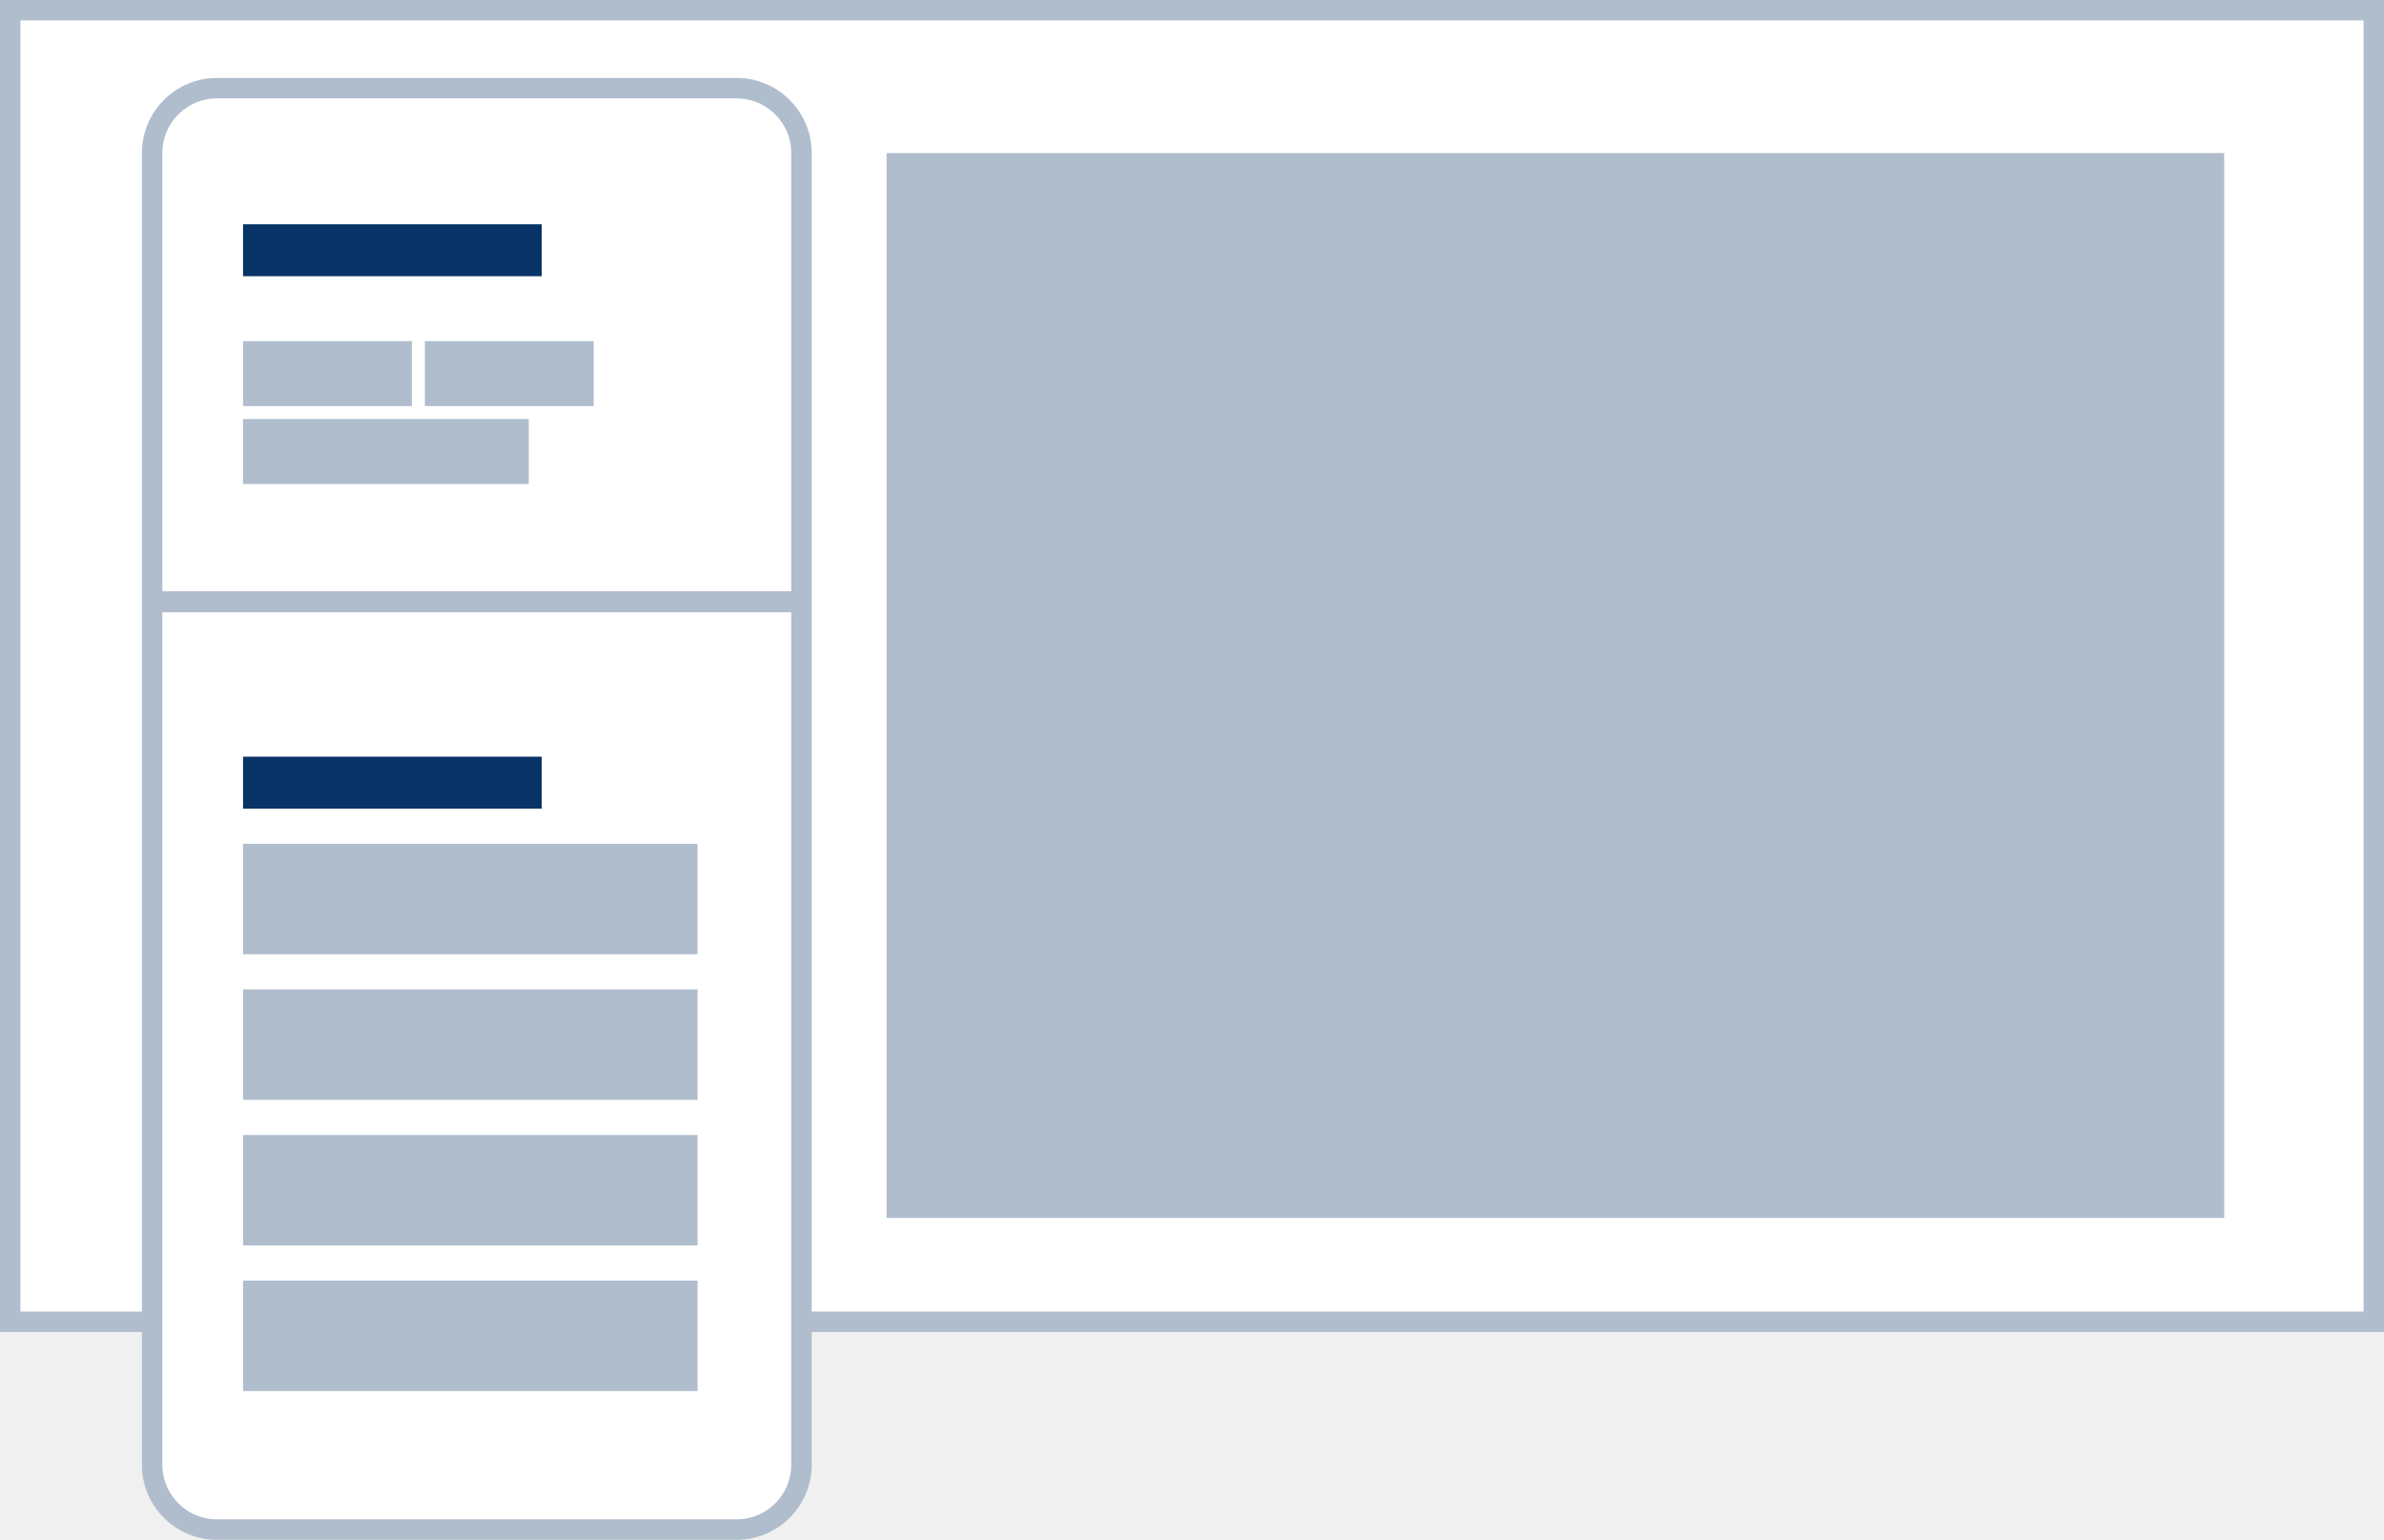
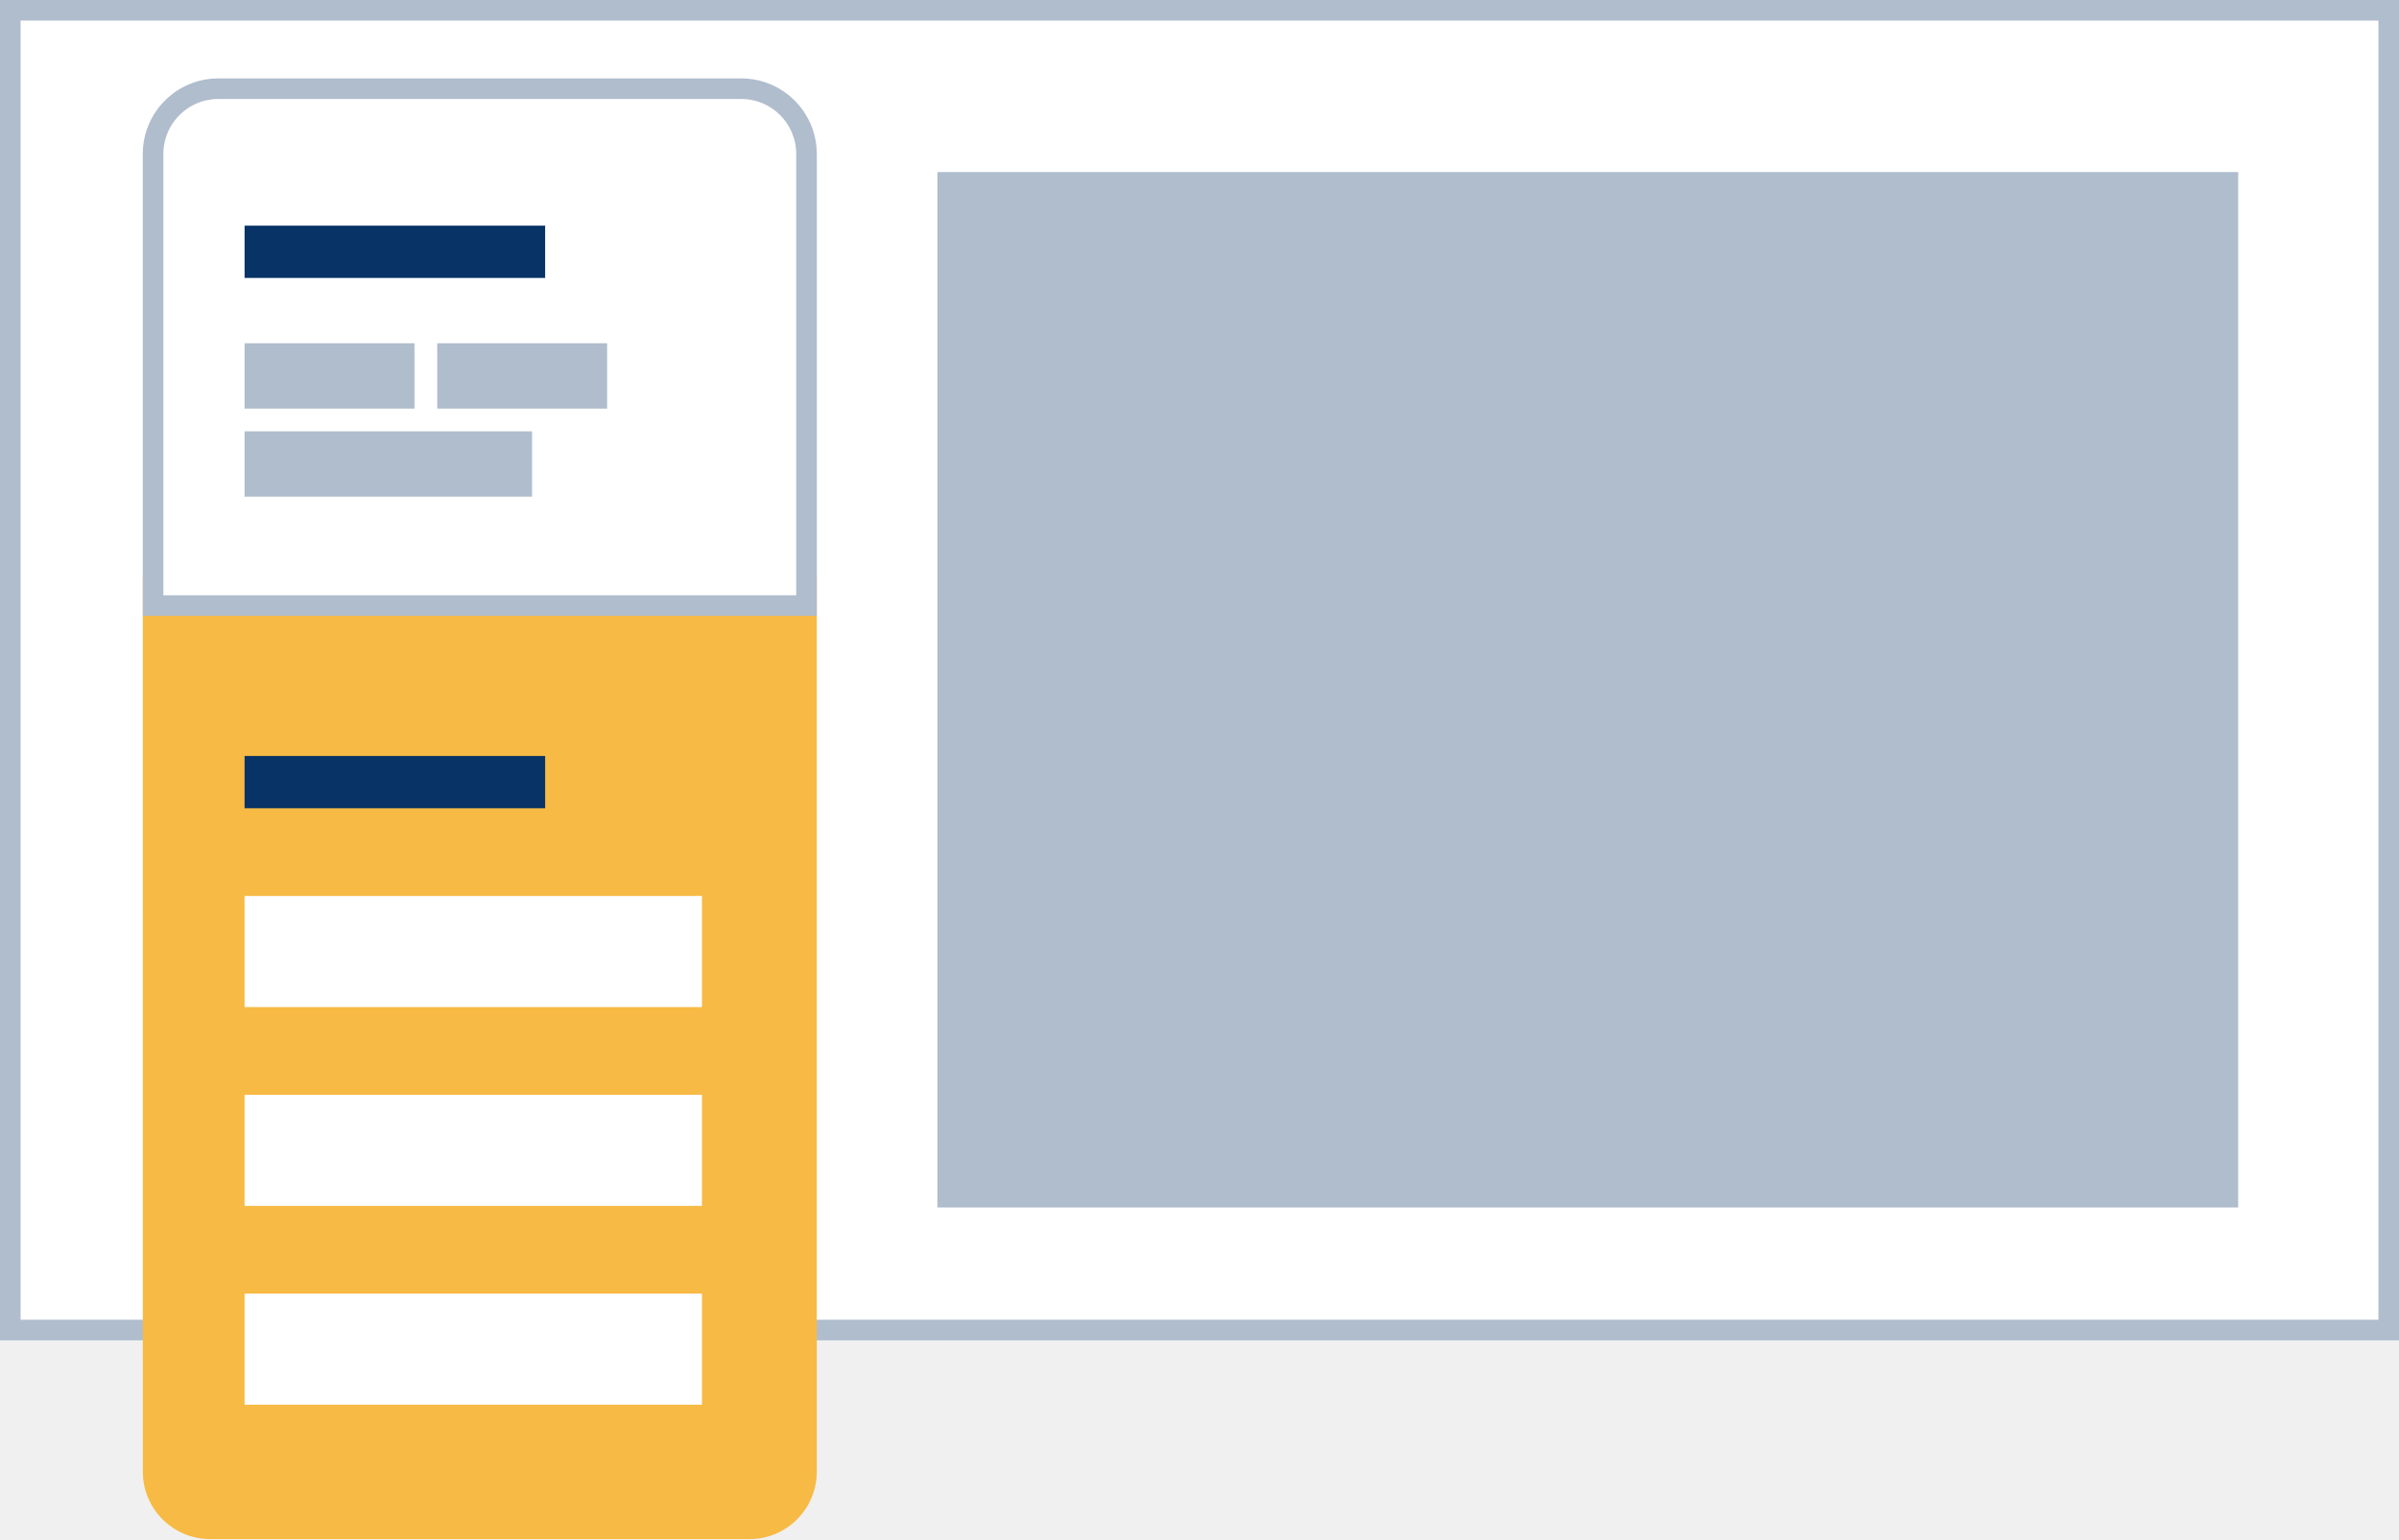
- <svg xmlns="http://www.w3.org/2000/svg" width="247.74" height="160.021" viewBox="0 0 247.74 160.021">
+ <svg xmlns="http://www.w3.org/2000/svg" width="247.74" height="158.957" viewBox="0 0 247.74 158.957">
  <defs>
-     <style>.a,.c{fill:#fff;stroke:#afbdcd;stroke-miterlimit:10;}.a{stroke-width:2.126px;}.b{fill:#afbdcd;}.c{stroke-width:2.181px;}.d{fill:#073366;}</style>
+     <style>.a{fill:#fff;}.b{fill:none;stroke:#afbdcd;stroke-miterlimit:10;stroke-width:2.126px;}.c{fill:#f7ba44;}.d{fill:#afbdcd;}.e{fill:#073366;}</style>
  </defs>
-   <g transform="translate(-836.333 -2101.441)">
-     <rect class="a" width="245.614" height="136.302" transform="translate(837.396 2102.504)" />
-     <rect class="b" width="139.001" height="110.661" transform="translate(928.465 2117.349)" />
-     <rect class="a" width="67.476" height="149.798" rx="6.748" transform="translate(852.143 2110.601)" />
-     <line class="c" x1="67.296" transform="translate(852.143 2163.98)" />
-     <rect class="d" width="31.039" height="5.398" transform="translate(861.59 2124.747)" />
-     <rect class="d" width="31.039" height="5.398" transform="translate(861.59 2180.077)" />
-     <rect class="b" width="17.544" height="6.748" transform="translate(861.59 2136.892)" />
-     <rect class="b" width="17.544" height="6.748" transform="translate(880.483 2136.892)" />
-     <rect class="b" width="29.69" height="6.748" transform="translate(861.59 2144.99)" />
-     <rect class="b" width="47.233" height="11.476" transform="translate(861.59 2204.262)" />
-     <rect class="b" width="47.233" height="11.476" transform="translate(861.59 2219.393)" />
-     <rect class="b" width="47.233" height="11.476" transform="translate(861.59 2189.13)" />
-     <rect class="b" width="47.233" height="11.476" transform="translate(861.59 2234.524)" />
+   <g transform="translate(-2827.193 -1968.345)">
+     <rect class="a" width="245.614" height="136.302" transform="translate(2828.256 1969.408)" />
+     <rect class="b" width="245.614" height="136.302" transform="translate(2828.256 1969.408)" />
+     <path class="c" d="M491.944,1009.345a6.959,6.959,0,0,0,6.96,6.959h55.677a6.96,6.96,0,0,0,6.96-6.959V916.858h-69.6Z" transform="translate(2350 1110.998)" />
+     <path class="a" d="M553.733,866.507H499.752A6.749,6.749,0,0,0,493,873.255v46.631H560.48V873.255a6.747,6.747,0,0,0-6.747-6.748" transform="translate(2350 1110.998)" />
+     <path class="b" d="M553.733,866.507H499.752A6.749,6.749,0,0,0,493,873.255v46.631H560.48V873.255A6.747,6.747,0,0,0,553.733,866.507Z" transform="translate(2350 1110.998)" />
+     <rect class="d" width="134.33" height="106.942" transform="translate(2923.996 1986.113)" />
+     <rect class="e" width="31.039" height="5.398" transform="translate(2852.45 1991.651)" />
+     <rect class="e" width="31.039" height="5.398" transform="translate(2852.45 2046.421)" />
+     <rect class="d" width="17.544" height="6.748" transform="translate(2852.45 2003.797)" />
+     <rect class="d" width="17.544" height="6.748" transform="translate(2872.344 2003.797)" />
+     <rect class="d" width="29.689" height="6.748" transform="translate(2852.45 2012.894)" />
+     <rect class="a" width="47.233" height="11.476" transform="translate(2852.45 2060.878)" />
+     <rect class="a" width="47.233" height="11.476" transform="translate(2852.45 2081.413)" />
+     <rect class="a" width="47.233" height="11.476" transform="translate(2852.45 2101.948)" />
  </g>
</svg>
